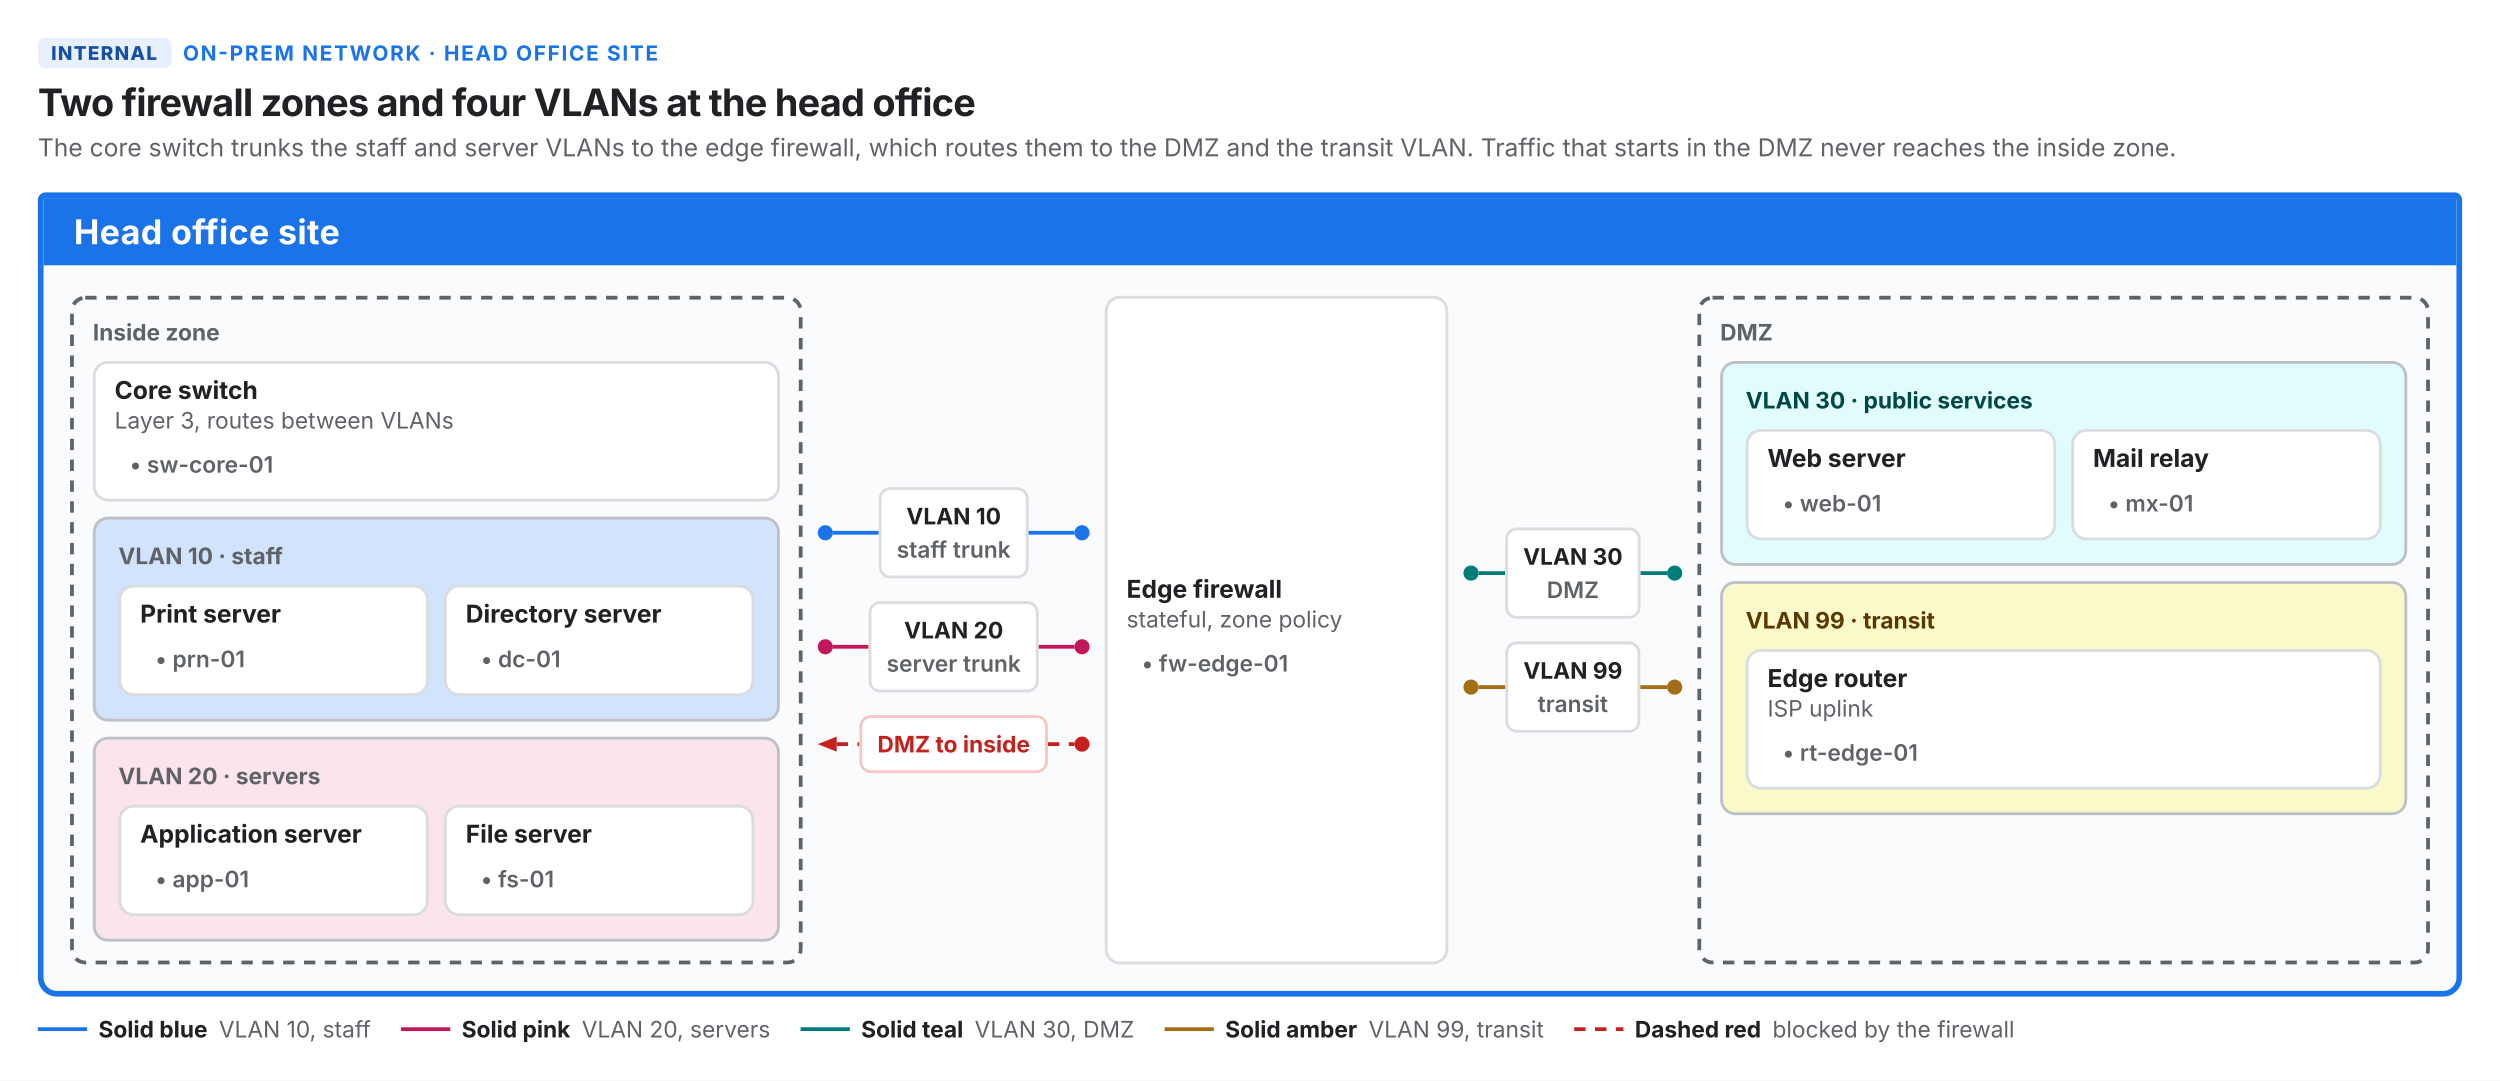
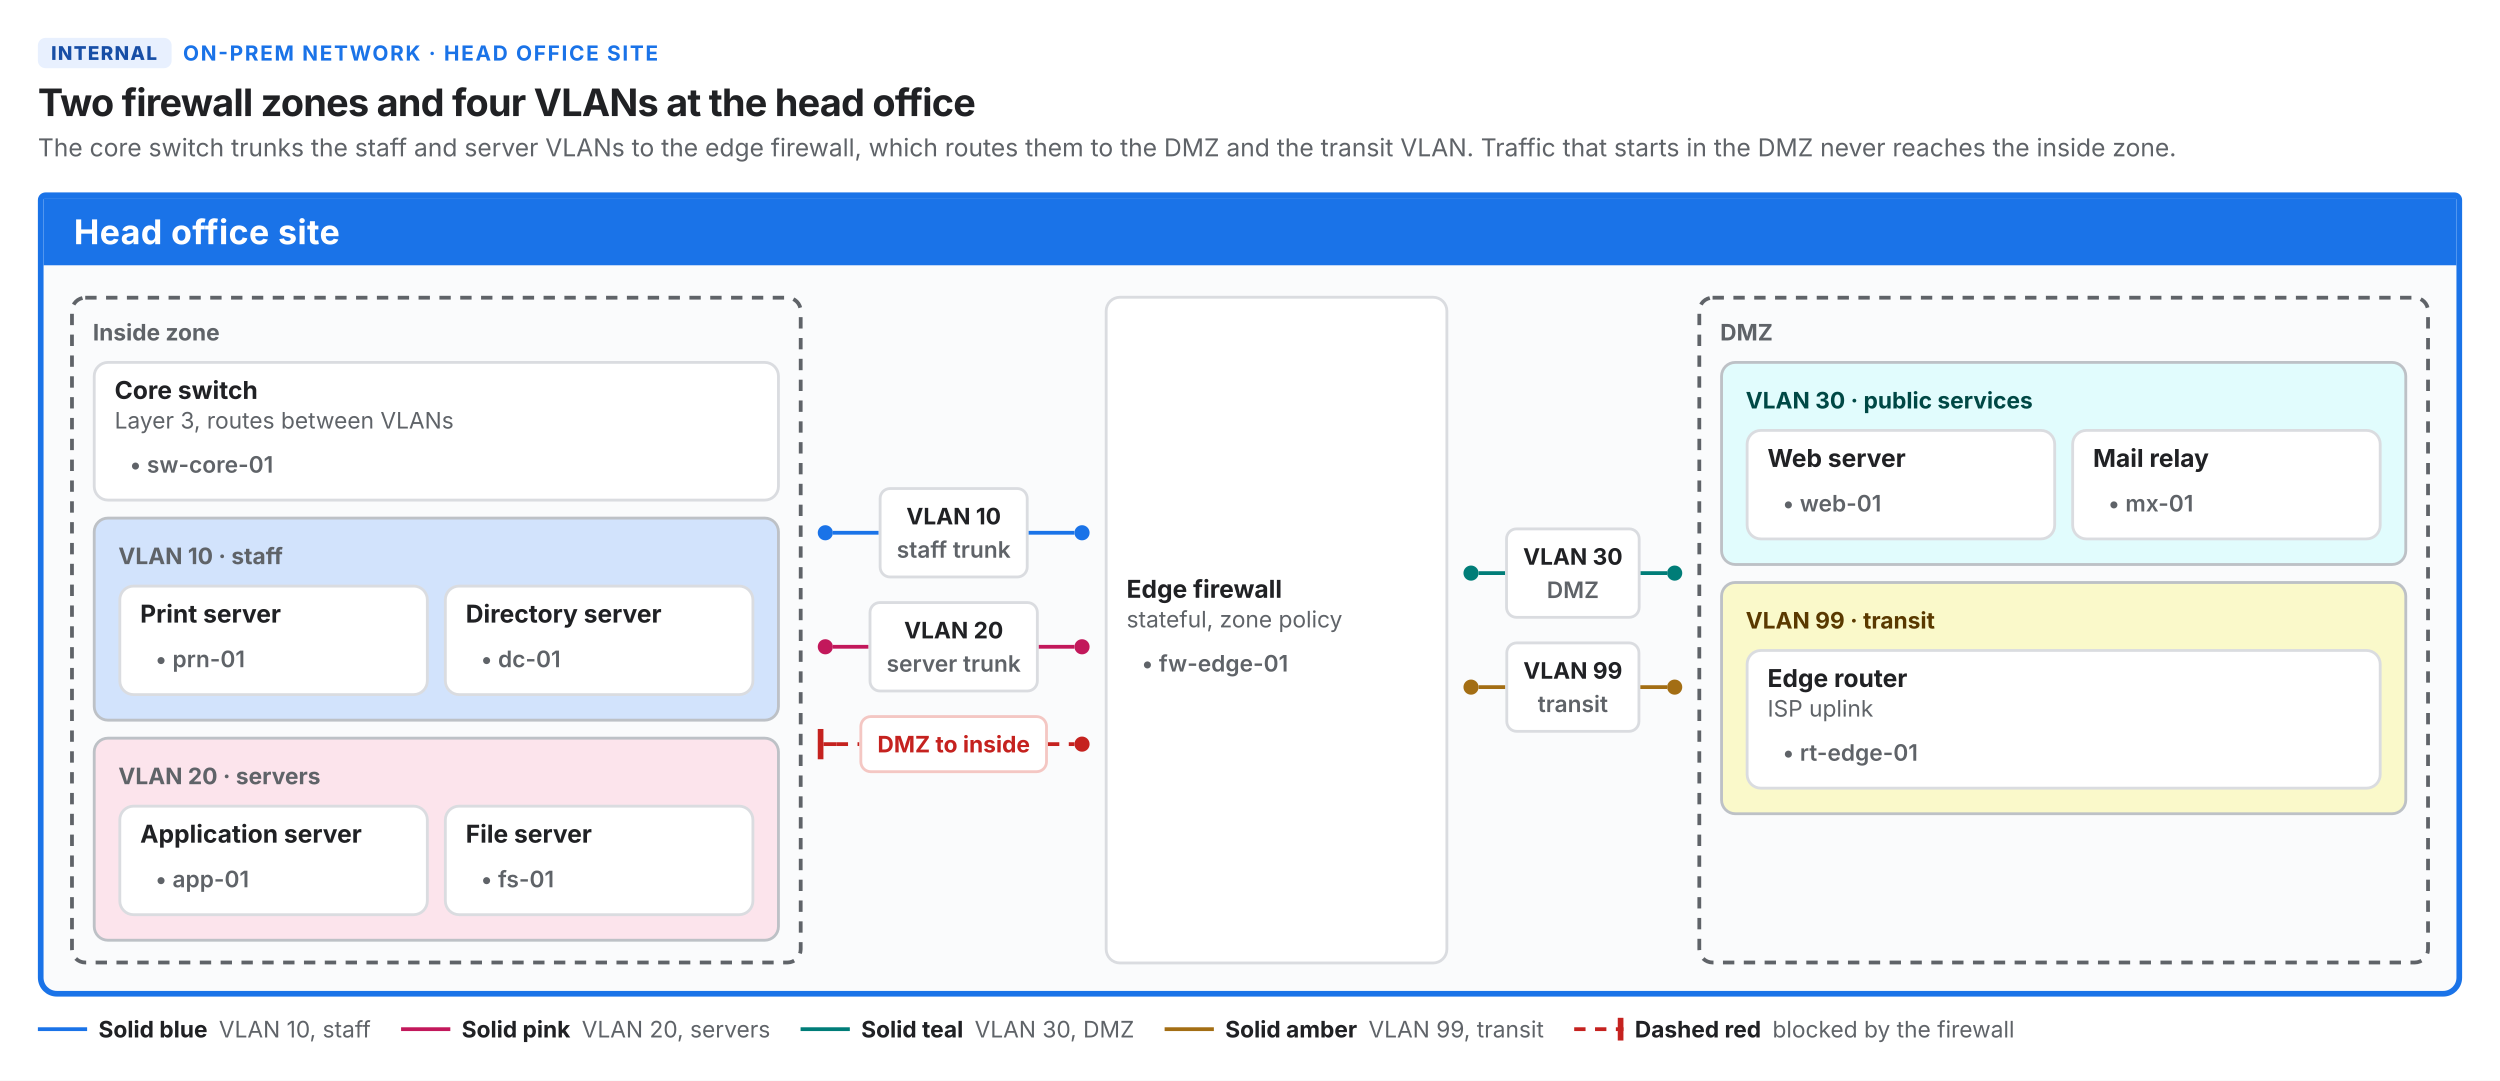
<svg xmlns="http://www.w3.org/2000/svg" width="1320" height="570.6" viewBox="0 0 1320 570.6">
  <rect x="0" y="0" width="1320" height="570.6" fill="#FFFFFF" />
-   <defs>
-     <marker id="arrow-center-deny" viewBox="0 0 10 8" refX="10" refY="4" markerWidth="10" markerHeight="8" markerUnits="userSpaceOnUse" orient="auto">
-       <path d="M 0 0 L 10 4 L 0 8 Z" fill="#C5221F" />
-     </marker>
-   </defs>
  <g data-id="" data-tag="Page">
    <g data-id="/kicker" data-tag="Kicker">
      <rect x="20" y="20" width="70.61" height="16" rx="4" fill="#E8F0FE" />
      <text x="27" y="31.64" xml:space="preserve" font-family="Inter" font-size="10" font-weight="800" letter-spacing="0.7" fill="#174EA6">INTERNAL</text>
      <text x="96.61" y="32" xml:space="preserve" font-family="Inter" font-size="11" font-weight="700" letter-spacing="0.88" fill="#1A73E8">ON-PREM NETWORK · HEAD OFFICE SITE</text>
    </g>
    <g data-id="/title" data-tag="Title">
      <text x="20" y="61.28" xml:space="preserve" font-family="Inter" font-size="20" font-weight="700" letter-spacing="-0.4" fill="#202124">Two firewall zones and four VLANs at the head office</text>
    </g>
    <g data-id="/lede" data-tag="Lede">
      <text x="20" y="82.53" xml:space="preserve" font-family="Inter" font-size="13" font-weight="400" fill="#5F6368">The core switch trunks the staff and server VLANs to the edge firewall, which routes them to the DMZ and the transit VLAN. Traffic that starts in the DMZ never reaches the inside zone.</text>
    </g>
    <g data-id="/body" data-tag="Body">
      <g data-id="/body/0" data-tag="Zone" data-kind="system">
        <path d="M 24 101.6 H 1296 A 4 4 0 0 1 1300 105.6 V 516.2 A 10 10 0 0 1 1290 526.2 H 30 A 10 10 0 0 1 20 516.2 V 105.6 A 4 4 0 0 1 24 101.6 Z" fill="#FFFFFF" />
        <rect x="23" y="104.6" width="1274" height="35.6" fill="#1A73E8" />
        <rect x="23" y="140.2" width="1274" height="383" fill="#FAFBFC" />
        <path d="M 24 103.1 H 1296 A 2.5 2.5 0 0 1 1298.5 105.6 V 516.2 A 8.5 8.5 0 0 1 1290 524.7 H 30 A 8.5 8.5 0 0 1 21.5 516.2 V 105.6 A 2.5 2.5 0 0 1 24 103.1 Z" fill="none" stroke="#1A73E8" stroke-width="3" />
        <text x="39" y="128.95" xml:space="preserve" font-family="Inter" font-size="18" font-weight="700" letter-spacing="0.18" fill="#FFFFFF">Head office site</text>
        <g data-id="/body/0/children/0" data-tag="Row">
          <g data-id="/body/0/children/0/children/0" data-tag="Zone" data-kind="boundary">
            <rect x="38" y="157.2" width="384.77" height="351" rx="7" fill="none" stroke="#5F6368" stroke-width="2" stroke-dasharray="6 5" />
            <text x="49" y="179.77" xml:space="preserve" font-family="Inter" font-size="12" font-weight="700" fill="#5F6368">Inside zone</text>
            <g data-id="/body/0/children/0/children/0/children/0" data-tag="Pcard">
              <rect x="49.75" y="191.35" width="361.27" height="72.7" rx="7.25" fill="#FFFFFF" stroke="#DADCE0" stroke-width="1.5" />
              <text x="60.5" y="210.63" xml:space="preserve" font-family="Inter" font-size="13" font-weight="700" fill="#202124">Core switch</text>
              <text x="60.5" y="226.27" xml:space="preserve" font-family="Inter" font-size="12" font-weight="400" fill="#5F6368">Layer 3, routes between VLANs</text>
              <text x="68.5" y="249.57" xml:space="preserve" font-family="Inter" font-size="12" font-weight="600" fill="#5F6368">• sw-core-01</text>
            </g>
            <g data-id="/body/0/children/0/children/0/children/1" data-tag="Zone" data-kind="group-a">
              <rect x="49.75" y="273.55" width="361.27" height="106.7" rx="7.25" fill="#D2E3FC" stroke="#BDC1C6" stroke-width="1.5" />
              <text x="62.5" y="297.87" xml:space="preserve" font-family="Inter" font-size="12" font-weight="700" fill="#5F6368">VLAN 10 · staff</text>
              <g data-id="/body/0/children/0/children/0/children/1/children/0" data-tag="Row">
                <g data-id="/body/0/children/0/children/0/children/1/children/0/children/0" data-tag="Pcard">
                  <rect x="63.25" y="309.45" width="162.39" height="57.3" rx="7.25" fill="#FFFFFF" stroke="#DADCE0" stroke-width="1.5" />
                  <text x="74" y="328.73" xml:space="preserve" font-family="Inter" font-size="13" font-weight="700" fill="#202124">Print server</text>
                  <text x="82" y="352.27" xml:space="preserve" font-family="Inter" font-size="12" font-weight="600" fill="#5F6368">• prn-01</text>
                </g>
                <g data-id="/body/0/children/0/children/0/children/1/children/0/children/1" data-tag="Pcard">
                  <rect x="235.14" y="309.45" width="162.39" height="57.3" rx="7.25" fill="#FFFFFF" stroke="#DADCE0" stroke-width="1.5" />
                  <text x="245.89" y="328.73" xml:space="preserve" font-family="Inter" font-size="13" font-weight="700" fill="#202124">Directory server</text>
                  <text x="253.89" y="352.27" xml:space="preserve" font-family="Inter" font-size="12" font-weight="600" fill="#5F6368">• dc-01</text>
                </g>
              </g>
            </g>
            <g data-id="/body/0/children/0/children/0/children/2" data-tag="Zone" data-kind="group-b">
              <rect x="49.75" y="389.75" width="361.27" height="106.7" rx="7.25" fill="#FCE4EC" stroke="#BDC1C6" stroke-width="1.5" />
              <text x="62.5" y="414.07" xml:space="preserve" font-family="Inter" font-size="12" font-weight="700" fill="#5F6368">VLAN 20 · servers</text>
              <g data-id="/body/0/children/0/children/0/children/2/children/0" data-tag="Row">
                <g data-id="/body/0/children/0/children/0/children/2/children/0/children/0" data-tag="Pcard">
                  <rect x="63.25" y="425.65" width="162.39" height="57.3" rx="7.25" fill="#FFFFFF" stroke="#DADCE0" stroke-width="1.5" />
                  <text x="74" y="444.93" xml:space="preserve" font-family="Inter" font-size="13" font-weight="700" fill="#202124">Application server</text>
                  <text x="82" y="468.47" xml:space="preserve" font-family="Inter" font-size="12" font-weight="600" fill="#5F6368">• app-01</text>
                </g>
                <g data-id="/body/0/children/0/children/0/children/2/children/0/children/1" data-tag="Pcard">
                  <rect x="235.14" y="425.65" width="162.39" height="57.3" rx="7.25" fill="#FFFFFF" stroke="#DADCE0" stroke-width="1.5" />
                  <text x="245.89" y="444.93" xml:space="preserve" font-family="Inter" font-size="13" font-weight="700" fill="#202124">File server</text>
                  <text x="253.89" y="468.47" xml:space="preserve" font-family="Inter" font-size="12" font-weight="600" fill="#5F6368">• fs-01</text>
                </g>
              </g>
            </g>
          </g>
          <g data-id="/body/0/children/0/children/1" data-tag="Col">
            <g data-id="/body/0/children/0/children/1/children/0" data-tag="Pipe" data-kind="blue">
              <circle cx="435.77" cy="281.3" r="4" fill="#1A73E8" />
              <line x1="439.77" y1="281.3" x2="463.96" y2="281.3" stroke="#1A73E8" stroke-width="2" />
              <rect x="464.71" y="257.95" width="77.66" height="46.7" rx="5.25" fill="#FFFFFF" stroke="#DADCE0" stroke-width="1.5" />
              <line x1="543.12" y1="281.3" x2="567.31" y2="281.3" stroke="#1A73E8" stroke-width="2" />
              <circle cx="571.31" cy="281.3" r="4" fill="#1A73E8" />
              <text x="478.56" y="276.87" xml:space="preserve" font-family="Inter" font-size="12" font-weight="700" fill="#202124">VLAN 10</text>
              <text x="473.46" y="294.47" xml:space="preserve" font-family="Inter" font-size="12" font-weight="600" fill="#5F6368">staff trunk</text>
            </g>
            <g data-id="/body/0/children/0/children/1/children/1" data-tag="Pipe" data-kind="pink">
              <circle cx="435.77" cy="341.5" r="4" fill="#C2185B" />
              <line x1="439.77" y1="341.5" x2="458.61" y2="341.5" stroke="#C2185B" stroke-width="2" />
              <rect x="459.36" y="318.15" width="88.36" height="46.7" rx="5.25" fill="#FFFFFF" stroke="#DADCE0" stroke-width="1.5" />
              <line x1="548.47" y1="341.5" x2="567.31" y2="341.5" stroke="#C2185B" stroke-width="2" />
              <circle cx="571.31" cy="341.5" r="4" fill="#C2185B" />
              <text x="477.37" y="337.07" xml:space="preserve" font-family="Inter" font-size="12" font-weight="700" fill="#202124">VLAN 20</text>
              <text x="468.11" y="354.67" xml:space="preserve" font-family="Inter" font-size="12" font-weight="600" fill="#5F6368">server trunk</text>
            </g>
            <g data-id="/body/0/children/0/children/1/children/2" data-tag="Pipe" data-kind="deny">
-               <line x1="441.77" y1="392.9" x2="431.77" y2="392.9" stroke="none" marker-end="url(#arrow-center-deny)" />
+               <line x1="441.77" y1="392.9" x2="434.77" y2="392.9" stroke="#C5221F" stroke-width="2" />
+               <rect x="431.77" y="384.9" width="3" height="16" fill="#C5221F" />
              <line x1="441.77" y1="392.9" x2="453.77" y2="392.9" stroke="#C5221F" stroke-width="2" stroke-dasharray="6 5" />
              <rect x="454.52" y="378.35" width="98.04" height="29.1" rx="5.25" fill="#FFFFFF" stroke="#F4C7C3" stroke-width="1.5" />
              <line x1="553.31" y1="392.9" x2="567.31" y2="392.9" stroke="#C5221F" stroke-width="2" stroke-dasharray="6 5" />
              <circle cx="571.31" cy="392.9" r="4" fill="#C5221F" />
              <text x="463.27" y="397.27" xml:space="preserve" font-family="Inter" font-size="12" font-weight="700" fill="#C5221F">DMZ to inside</text>
            </g>
          </g>
          <g data-id="/body/0/children/0/children/2" data-tag="Col">
            <g data-id="/body/0/children/0/children/2/children/0" data-tag="Pcard">
              <rect x="584.06" y="156.95" width="179.89" height="351.5" rx="7.25" fill="#FFFFFF" stroke="#DADCE0" stroke-width="1.5" />
              <text x="594.81" y="315.63" xml:space="preserve" font-family="Inter" font-size="13" font-weight="700" fill="#202124">Edge firewall</text>
              <text x="594.81" y="331.27" xml:space="preserve" font-family="Inter" font-size="12" font-weight="400" fill="#5F6368">stateful, zone policy</text>
              <text x="602.81" y="354.57" xml:space="preserve" font-family="Inter" font-size="12" font-weight="600" fill="#5F6368">• fw-edge-01</text>
            </g>
          </g>
          <g data-id="/body/0/children/0/children/3" data-tag="Col">
            <g data-id="/body/0/children/0/children/3/children/0" data-tag="Pipe" data-kind="solid-3">
              <circle cx="776.7" cy="302.6" r="4" fill="#007D78" />
              <line x1="780.7" y1="302.6" x2="794.7" y2="302.6" stroke="#007D78" stroke-width="2" />
              <rect x="795.45" y="279.25" width="70.03" height="46.7" rx="5.25" fill="#FFFFFF" stroke="#DADCE0" stroke-width="1.5" />
              <line x1="866.23" y1="302.6" x2="880.23" y2="302.6" stroke="#007D78" stroke-width="2" />
              <circle cx="884.23" cy="302.6" r="4" fill="#007D78" />
              <text x="804.2" y="298.17" xml:space="preserve" font-family="Inter" font-size="12" font-weight="700" fill="#202124">VLAN 30</text>
              <text x="816.68" y="315.77" xml:space="preserve" font-family="Inter" font-size="12" font-weight="600" fill="#5F6368">DMZ</text>
            </g>
            <g data-id="/body/0/children/0/children/3/children/1" data-tag="Pipe" data-kind="solid-4">
              <circle cx="776.7" cy="362.8" r="4" fill="#A36E14" />
              <line x1="780.7" y1="362.8" x2="794.83" y2="362.8" stroke="#A36E14" stroke-width="2" />
              <rect x="795.58" y="339.45" width="69.78" height="46.7" rx="5.25" fill="#FFFFFF" stroke="#DADCE0" stroke-width="1.5" />
              <line x1="866.1" y1="362.8" x2="880.23" y2="362.8" stroke="#A36E14" stroke-width="2" />
              <circle cx="884.23" cy="362.8" r="4" fill="#A36E14" />
              <text x="804.33" y="358.37" xml:space="preserve" font-family="Inter" font-size="12" font-weight="700" fill="#202124">VLAN 99</text>
              <text x="811.92" y="375.97" xml:space="preserve" font-family="Inter" font-size="12" font-weight="600" fill="#5F6368">transit</text>
            </g>
          </g>
          <g data-id="/body/0/children/0/children/4" data-tag="Zone" data-kind="boundary">
            <rect x="897.23" y="157.2" width="384.77" height="351" rx="7" fill="none" stroke="#5F6368" stroke-width="2" stroke-dasharray="6 5" />
            <text x="908.23" y="179.77" xml:space="preserve" font-family="Inter" font-size="12" font-weight="700" fill="#5F6368">DMZ</text>
            <g data-id="/body/0/children/0/children/4/children/0" data-tag="Zone" data-kind="group-c">
              <rect x="908.98" y="191.35" width="361.27" height="106.7" rx="7.25" fill="#E1FCFD" stroke="#BDC1C6" stroke-width="1.5" />
              <text x="921.73" y="215.67" xml:space="preserve" font-family="Inter" font-size="12" font-weight="700" fill="#004845">VLAN 30 · public services</text>
              <g data-id="/body/0/children/0/children/4/children/0/children/0" data-tag="Row">
                <g data-id="/body/0/children/0/children/4/children/0/children/0/children/0" data-tag="Pcard">
                  <rect x="922.48" y="227.25" width="162.39" height="57.3" rx="7.25" fill="#FFFFFF" stroke="#DADCE0" stroke-width="1.5" />
                  <text x="933.23" y="246.53" xml:space="preserve" font-family="Inter" font-size="13" font-weight="700" fill="#202124">Web server</text>
                  <text x="941.23" y="270.07" xml:space="preserve" font-family="Inter" font-size="12" font-weight="600" fill="#5F6368">• web-01</text>
                </g>
                <g data-id="/body/0/children/0/children/4/children/0/children/0/children/1" data-tag="Pcard">
                  <rect x="1094.36" y="227.25" width="162.39" height="57.3" rx="7.25" fill="#FFFFFF" stroke="#DADCE0" stroke-width="1.5" />
                  <text x="1105.11" y="246.53" xml:space="preserve" font-family="Inter" font-size="13" font-weight="700" fill="#202124">Mail relay</text>
                  <text x="1113.11" y="270.07" xml:space="preserve" font-family="Inter" font-size="12" font-weight="600" fill="#5F6368">• mx-01</text>
                </g>
              </g>
            </g>
            <g data-id="/body/0/children/0/children/4/children/1" data-tag="Zone" data-kind="group-d">
              <rect x="908.98" y="307.55" width="361.27" height="122.1" rx="7.25" fill="#FAF9CA" stroke="#BDC1C6" stroke-width="1.5" />
              <text x="921.73" y="331.87" xml:space="preserve" font-family="Inter" font-size="12" font-weight="700" fill="#5A3900">VLAN 99 · transit</text>
              <g data-id="/body/0/children/0/children/4/children/1/children/0" data-tag="Pcard">
                <rect x="922.48" y="343.45" width="334.27" height="72.7" rx="7.25" fill="#FFFFFF" stroke="#DADCE0" stroke-width="1.5" />
                <text x="933.23" y="362.73" xml:space="preserve" font-family="Inter" font-size="13" font-weight="700" fill="#202124">Edge router</text>
                <text x="933.23" y="378.37" xml:space="preserve" font-family="Inter" font-size="12" font-weight="400" fill="#5F6368">ISP uplink</text>
                <text x="941.23" y="401.67" xml:space="preserve" font-family="Inter" font-size="12" font-weight="600" fill="#5F6368">• rt-edge-01</text>
              </g>
            </g>
          </g>
        </g>
      </g>
    </g>
    <g data-id="/legend" data-tag="Legend">
      <g data-id="/legend/0" data-tag="LegendEntry" data-kind="blue">
        <line x1="20" y1="543.4" x2="46" y2="543.4" stroke="#1A73E8" stroke-width="2" />
        <text x="52" y="547.77" xml:space="preserve" font-family="Inter" font-size="12" font-weight="700" fill="#202124">Solid blue</text>
        <text x="115.56" y="547.77" xml:space="preserve" font-family="Inter" font-size="12" font-weight="400" fill="#5F6368">VLAN 10, staff</text>
      </g>
      <g data-id="/legend/1" data-tag="LegendEntry" data-kind="pink">
        <line x1="211.77" y1="543.4" x2="237.77" y2="543.4" stroke="#C2185B" stroke-width="2" />
        <text x="243.77" y="547.77" xml:space="preserve" font-family="Inter" font-size="12" font-weight="700" fill="#202124">Solid pink</text>
        <text x="307.15" y="547.77" xml:space="preserve" font-family="Inter" font-size="12" font-weight="400" fill="#5F6368">VLAN 20, servers</text>
      </g>
      <g data-id="/legend/2" data-tag="LegendEntry" data-kind="solid-3">
        <line x1="422.71" y1="543.4" x2="448.71" y2="543.4" stroke="#007D78" stroke-width="2" />
        <text x="454.71" y="547.77" xml:space="preserve" font-family="Inter" font-size="12" font-weight="700" fill="#202124">Solid teal</text>
        <text x="514.6" y="547.77" xml:space="preserve" font-family="Inter" font-size="12" font-weight="400" fill="#5F6368">VLAN 30, DMZ</text>
      </g>
      <g data-id="/legend/3" data-tag="LegendEntry" data-kind="solid-4">
        <line x1="614.92" y1="543.4" x2="640.92" y2="543.4" stroke="#A36E14" stroke-width="2" />
        <text x="646.92" y="547.77" xml:space="preserve" font-family="Inter" font-size="12" font-weight="700" fill="#202124">Solid amber</text>
        <text x="722.56" y="547.77" xml:space="preserve" font-family="Inter" font-size="12" font-weight="400" fill="#5F6368">VLAN 99, transit</text>
      </g>
      <g data-id="/legend/4" data-tag="LegendEntry" data-kind="deny">
        <line x1="831.17" y1="543.4" x2="857.17" y2="543.4" stroke="#C5221F" stroke-width="2" stroke-dasharray="6 5" />
+         <rect x="854.17" y="537.4" width="3" height="12" fill="#C5221F" />
        <text x="863.17" y="547.77" xml:space="preserve" font-family="Inter" font-size="12" font-weight="700" fill="#202124">Dashed red</text>
        <text x="935.86" y="547.77" xml:space="preserve" font-family="Inter" font-size="12" font-weight="400" fill="#5F6368">blocked by the firewall</text>
      </g>
    </g>
  </g>
</svg>
